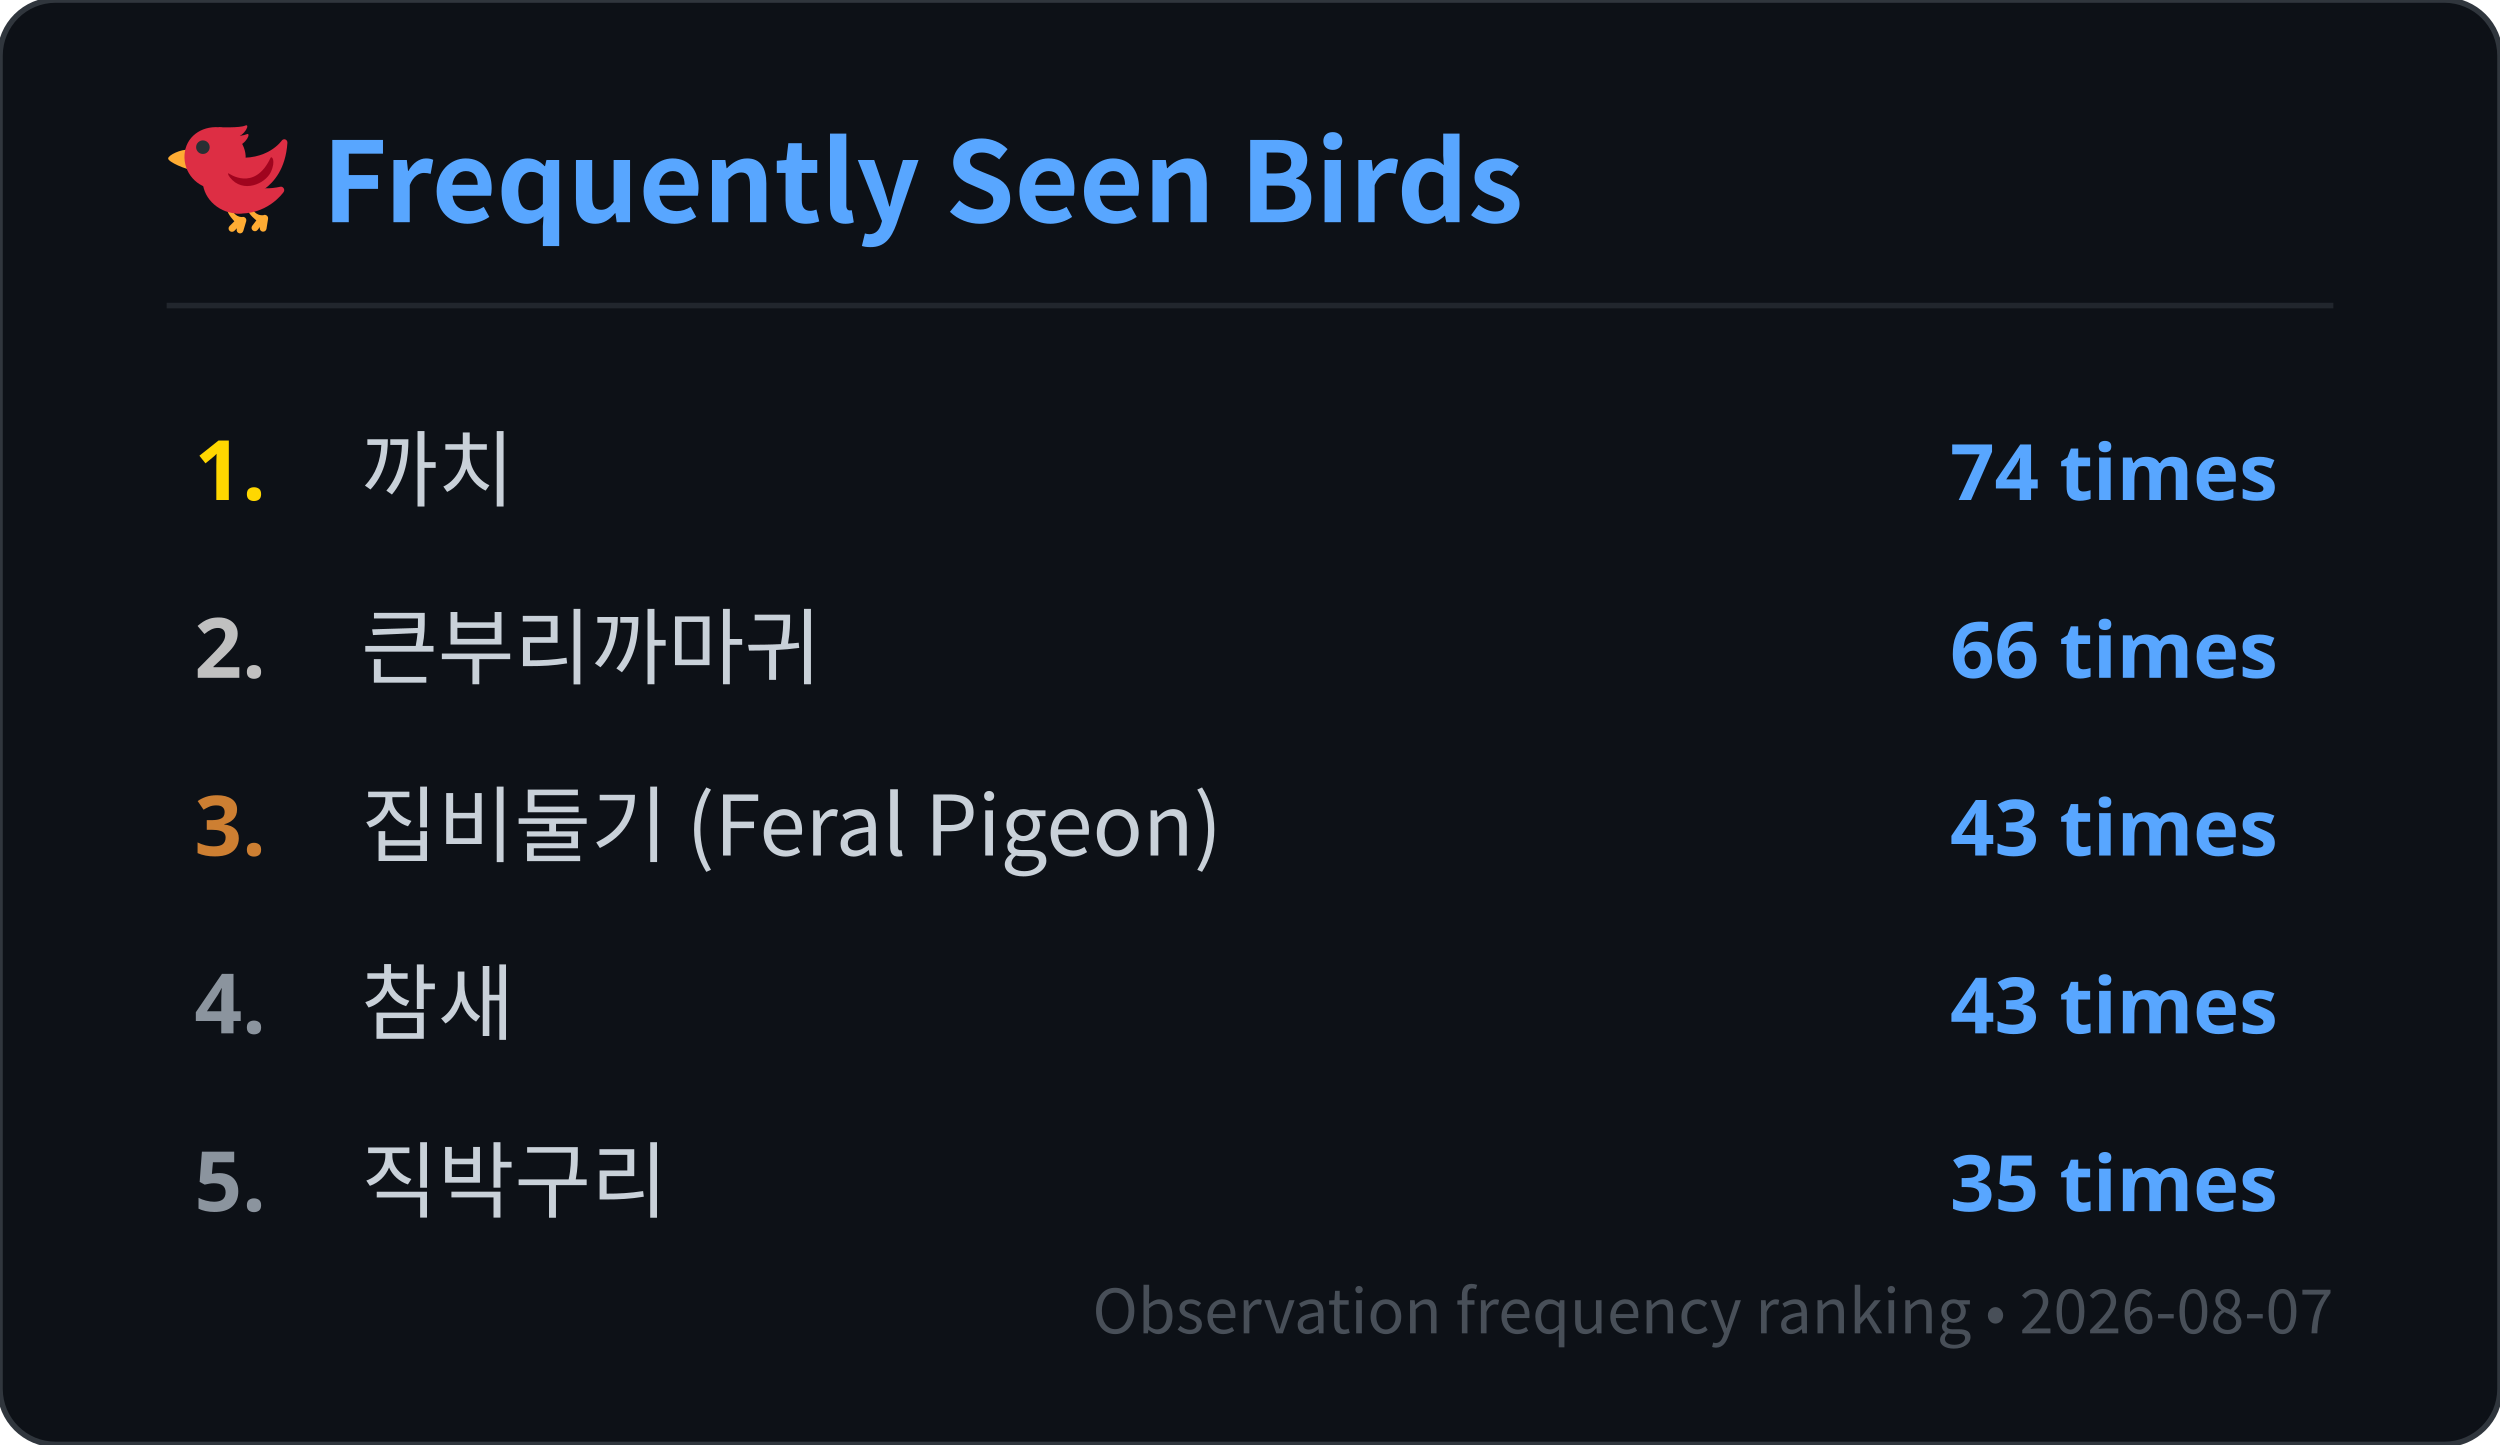
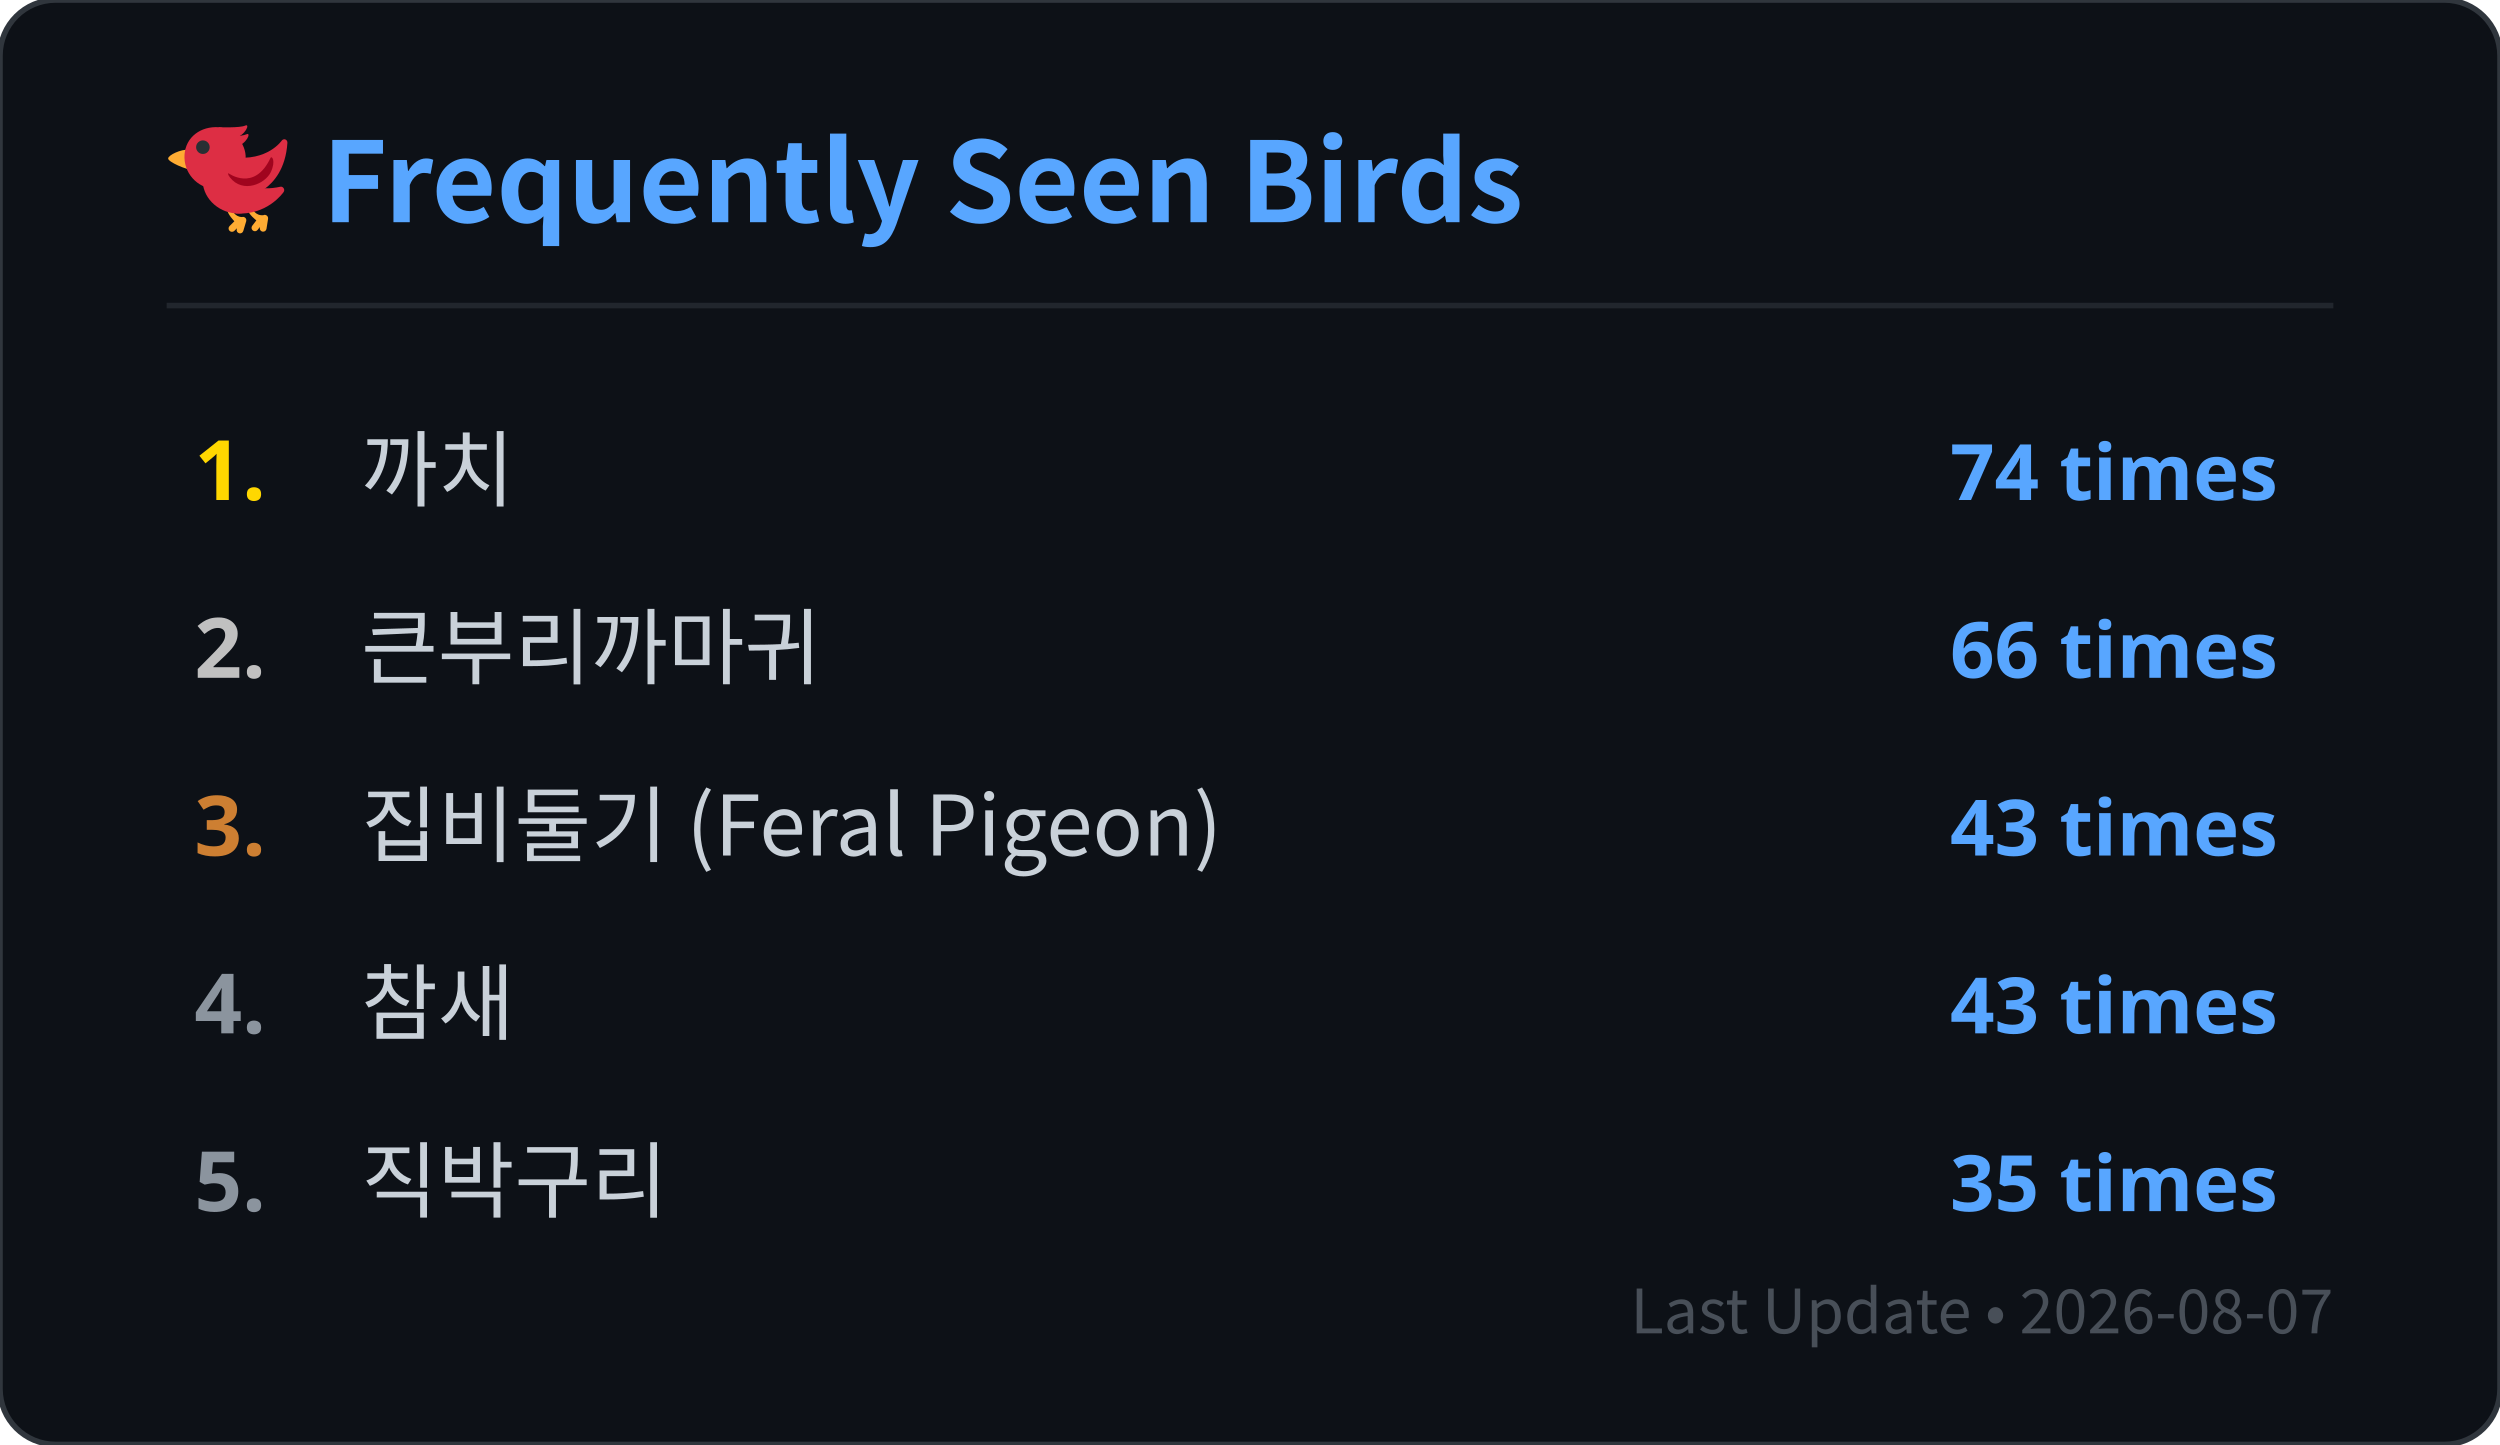
<svg xmlns="http://www.w3.org/2000/svg" xmlns:xlink="http://www.w3.org/1999/xlink" width="450" height="260" viewBox="0 0 450 260">
  <a xlink:href="https://github.com/oseconds/eBird-card" target="_blank">
    <style>
                .bg { fill: #0d1117; stroke: #30363d; stroke-width: 1px; rx: 10px; }
                .title { font: 600 20px 'Noto Sans CJK KR', 'Noto Sans CJK JP', 'Segoe UI', Ubuntu, Sans-Serif; fill: #58a6ff; cursor: pointer; }
                .footer { font: 400 11px 'Noto Sans CJK KR', 'Noto Sans CJK JP', 'Segoe UI', Ubuntu, Sans-Serif; fill: #484f58; text-anchor: end; }
                .divider { stroke: #21262d; stroke-width: 1px; }
            </style>
    <rect width="100%" height="100%" class="bg" />
    <g transform="translate(30, 21) scale(0.6111)">
      <path fill="#FFAC33" d="M8.916 12.88c-.111 1.652 1.768 3.126-.712 2.959-2.48-.167-7.836-2.533-7.768-3.53s3.708-2.757 6.188-2.59c2.48.166 2.404 1.508 2.292 3.161zm20.122 16.049c-.202-.032-.392.015-.564.095-2.325.232-3.225-1.885-3.225-1.885-.439-.336-.981-2.009-1.589-1.215l.187 1.402c.187 1.402 2.57 3.224 2.57 3.224l-1.215 1.589c-.336.439-.252 1.066.187 1.402.439.336 1.066.252 1.402-.187l.673-.88-.039.249c-.087.546.285 1.058.831 1.145.546.087 1.058-.285 1.145-.831l.47-2.963c.085-.546-.287-1.058-.833-1.145zm-6.278.623c-.196-.058-.39-.037-.572.018-2.335-.082-2.944-2.3-2.944-2.3-.39-.392-.703-2.123-1.412-1.417l-.003 1.414c-.003 1.414 2.115 3.539 2.115 3.539l-1.417 1.412c-.392.39-.393 1.023-.003 1.414.39.392 1.023.393 1.414.003l.785-.782-.073.242c-.159.529.141 1.086.67 1.246.529.159 1.087-.141 1.246-.67l.862-2.873c.162-.53-.138-1.087-.668-1.246z" />
      <path fill="#DD2E44" d="M35.009 6.729c-.383-.17-.758-.057-1.05.244-.054.056-4.225 6.306-14.532 4.944-.34-.045 3.139 11.968 3.199 11.962.124-.014 3.07-.368 6.14-2.553 2.818-2.005 6.284-5.991 6.797-13.598.028-.418-.171-.828-.554-.999z" />
      <path fill="#DD2E44" d="M34.477 21.108c-.204-.336-.59-.56-.979-.471-1.293.295-3.197.543-4.53.453-6.357-.428-9.361-4.129-9.392-4.16-.275-.282.466 11.552.816 11.576 9.194.62 13.862-6.027 14.057-6.31.222-.326.233-.751.028-1.088z" />
      <path fill="#DD2E44" d="M24.586 19.016c-.371 5.51 1.316 9.861-4.194 9.489-5.51-.371-10.145-4.92-9.774-10.431s14.34-4.568 13.968.942z" />
      <path fill="#DD2E44" d="M23.257 12.412c-.353 5.235-3.922 9.257-9.156 8.904-5.235-.353-9.193-4.882-8.84-10.117.353-5.235 4.832-8.444 10.067-8.091 4.001.269 8.24 4.683 7.929 9.304z" />
      <circle fill="#292F33" cx="10.67" cy="8.989" r="2" />
      <path fill="#A0041E" d="M18.179 16.645s7.63 5.648 12.387-4.459c.396-.842 1.685.793.099 4.162s-8.175 6.44-12.04 1.536c-.815-1.035-.446-1.239-.446-1.239z" />
      <path fill="#DD2E44" d="M15.327 3.107s6.246.254 7.798-.477.136 2.932-3.262 3.789-4.536-3.312-4.536-3.312z" />
      <path fill="#DD2E44" d="M17.428 5.788s4.501.136 6.054-.594.136 2.932-3.262 3.789c-3.399.857-2.792-3.195-2.792-3.195z" />
    </g>
    <text x="58" y="40" class="title">Frequently Seen Birds</text>
    <line x1="30" y1="55" x2="420" y2="55" class="divider" />
    <text x="35" y="90" style="font: 700 15px 'Segoe UI', Ubuntu, Sans-Serif; fill: #ffd700;">1.</text>
    <text x="65" y="90" style="font: 500 15px 'Noto Sans CJK KR', 'Noto Sans CJK JP', 'Segoe UI', Ubuntu, Sans-Serif; fill: #c9d1d9;" title="까치">까치</text>
    <text x="410" y="90" style="font: 600 14px 'Segoe UI', Ubuntu, Sans-Serif; fill: #58a6ff; text-anchor: end;">74 times</text>
    <text x="35" y="122" style="font: 700 15px 'Segoe UI', Ubuntu, Sans-Serif; fill: #c0c0c0;">2.</text>
    <text x="65" y="122" style="font: 500 15px 'Noto Sans CJK KR', 'Noto Sans CJK JP', 'Segoe UI', Ubuntu, Sans-Serif; fill: #c9d1d9;" title="큰부리까마귀">큰부리까마귀</text>
    <text x="410" y="122" style="font: 600 14px 'Segoe UI', Ubuntu, Sans-Serif; fill: #58a6ff; text-anchor: end;">66 times</text>
    <text x="35" y="154" style="font: 700 15px 'Segoe UI', Ubuntu, Sans-Serif; fill: #cd7f32;">3.</text>
    <text x="65" y="154" style="font: 500 15px 'Noto Sans CJK KR', 'Noto Sans CJK JP', 'Segoe UI', Ubuntu, Sans-Serif; fill: #c9d1d9;" title="집비둘기 (Feral Pigeon)">집비둘기 (Feral Pigeon)</text>
    <text x="410" y="154" style="font: 600 14px 'Segoe UI', Ubuntu, Sans-Serif; fill: #58a6ff; text-anchor: end;">43 times</text>
    <text x="35" y="186" style="font: 700 15px 'Segoe UI', Ubuntu, Sans-Serif; fill: #8b949e;">4.</text>
    <text x="65" y="186" style="font: 500 15px 'Noto Sans CJK KR', 'Noto Sans CJK JP', 'Segoe UI', Ubuntu, Sans-Serif; fill: #c9d1d9;" title="참새">참새</text>
    <text x="410" y="186" style="font: 600 14px 'Segoe UI', Ubuntu, Sans-Serif; fill: #58a6ff; text-anchor: end;">43 times</text>
    <text x="35" y="218" style="font: 700 15px 'Segoe UI', Ubuntu, Sans-Serif; fill: #8b949e;">5.</text>
    <text x="65" y="218" style="font: 500 15px 'Noto Sans CJK KR', 'Noto Sans CJK JP', 'Segoe UI', Ubuntu, Sans-Serif; fill: #c9d1d9;" title="직박구리">직박구리</text>
    <text x="410" y="218" style="font: 600 14px 'Segoe UI', Ubuntu, Sans-Serif; fill: #58a6ff; text-anchor: end;">35 times</text>
-     <text x="420" y="240" class="footer">Observation frequency ranking • 2026-08-07</text>
+     <text x="420" y="240" class="footer">Last Update • 2026-08-07</text>
    <rect width="100%" height="100%" fill="transparent" cursor="pointer" />
  </a>
</svg>
